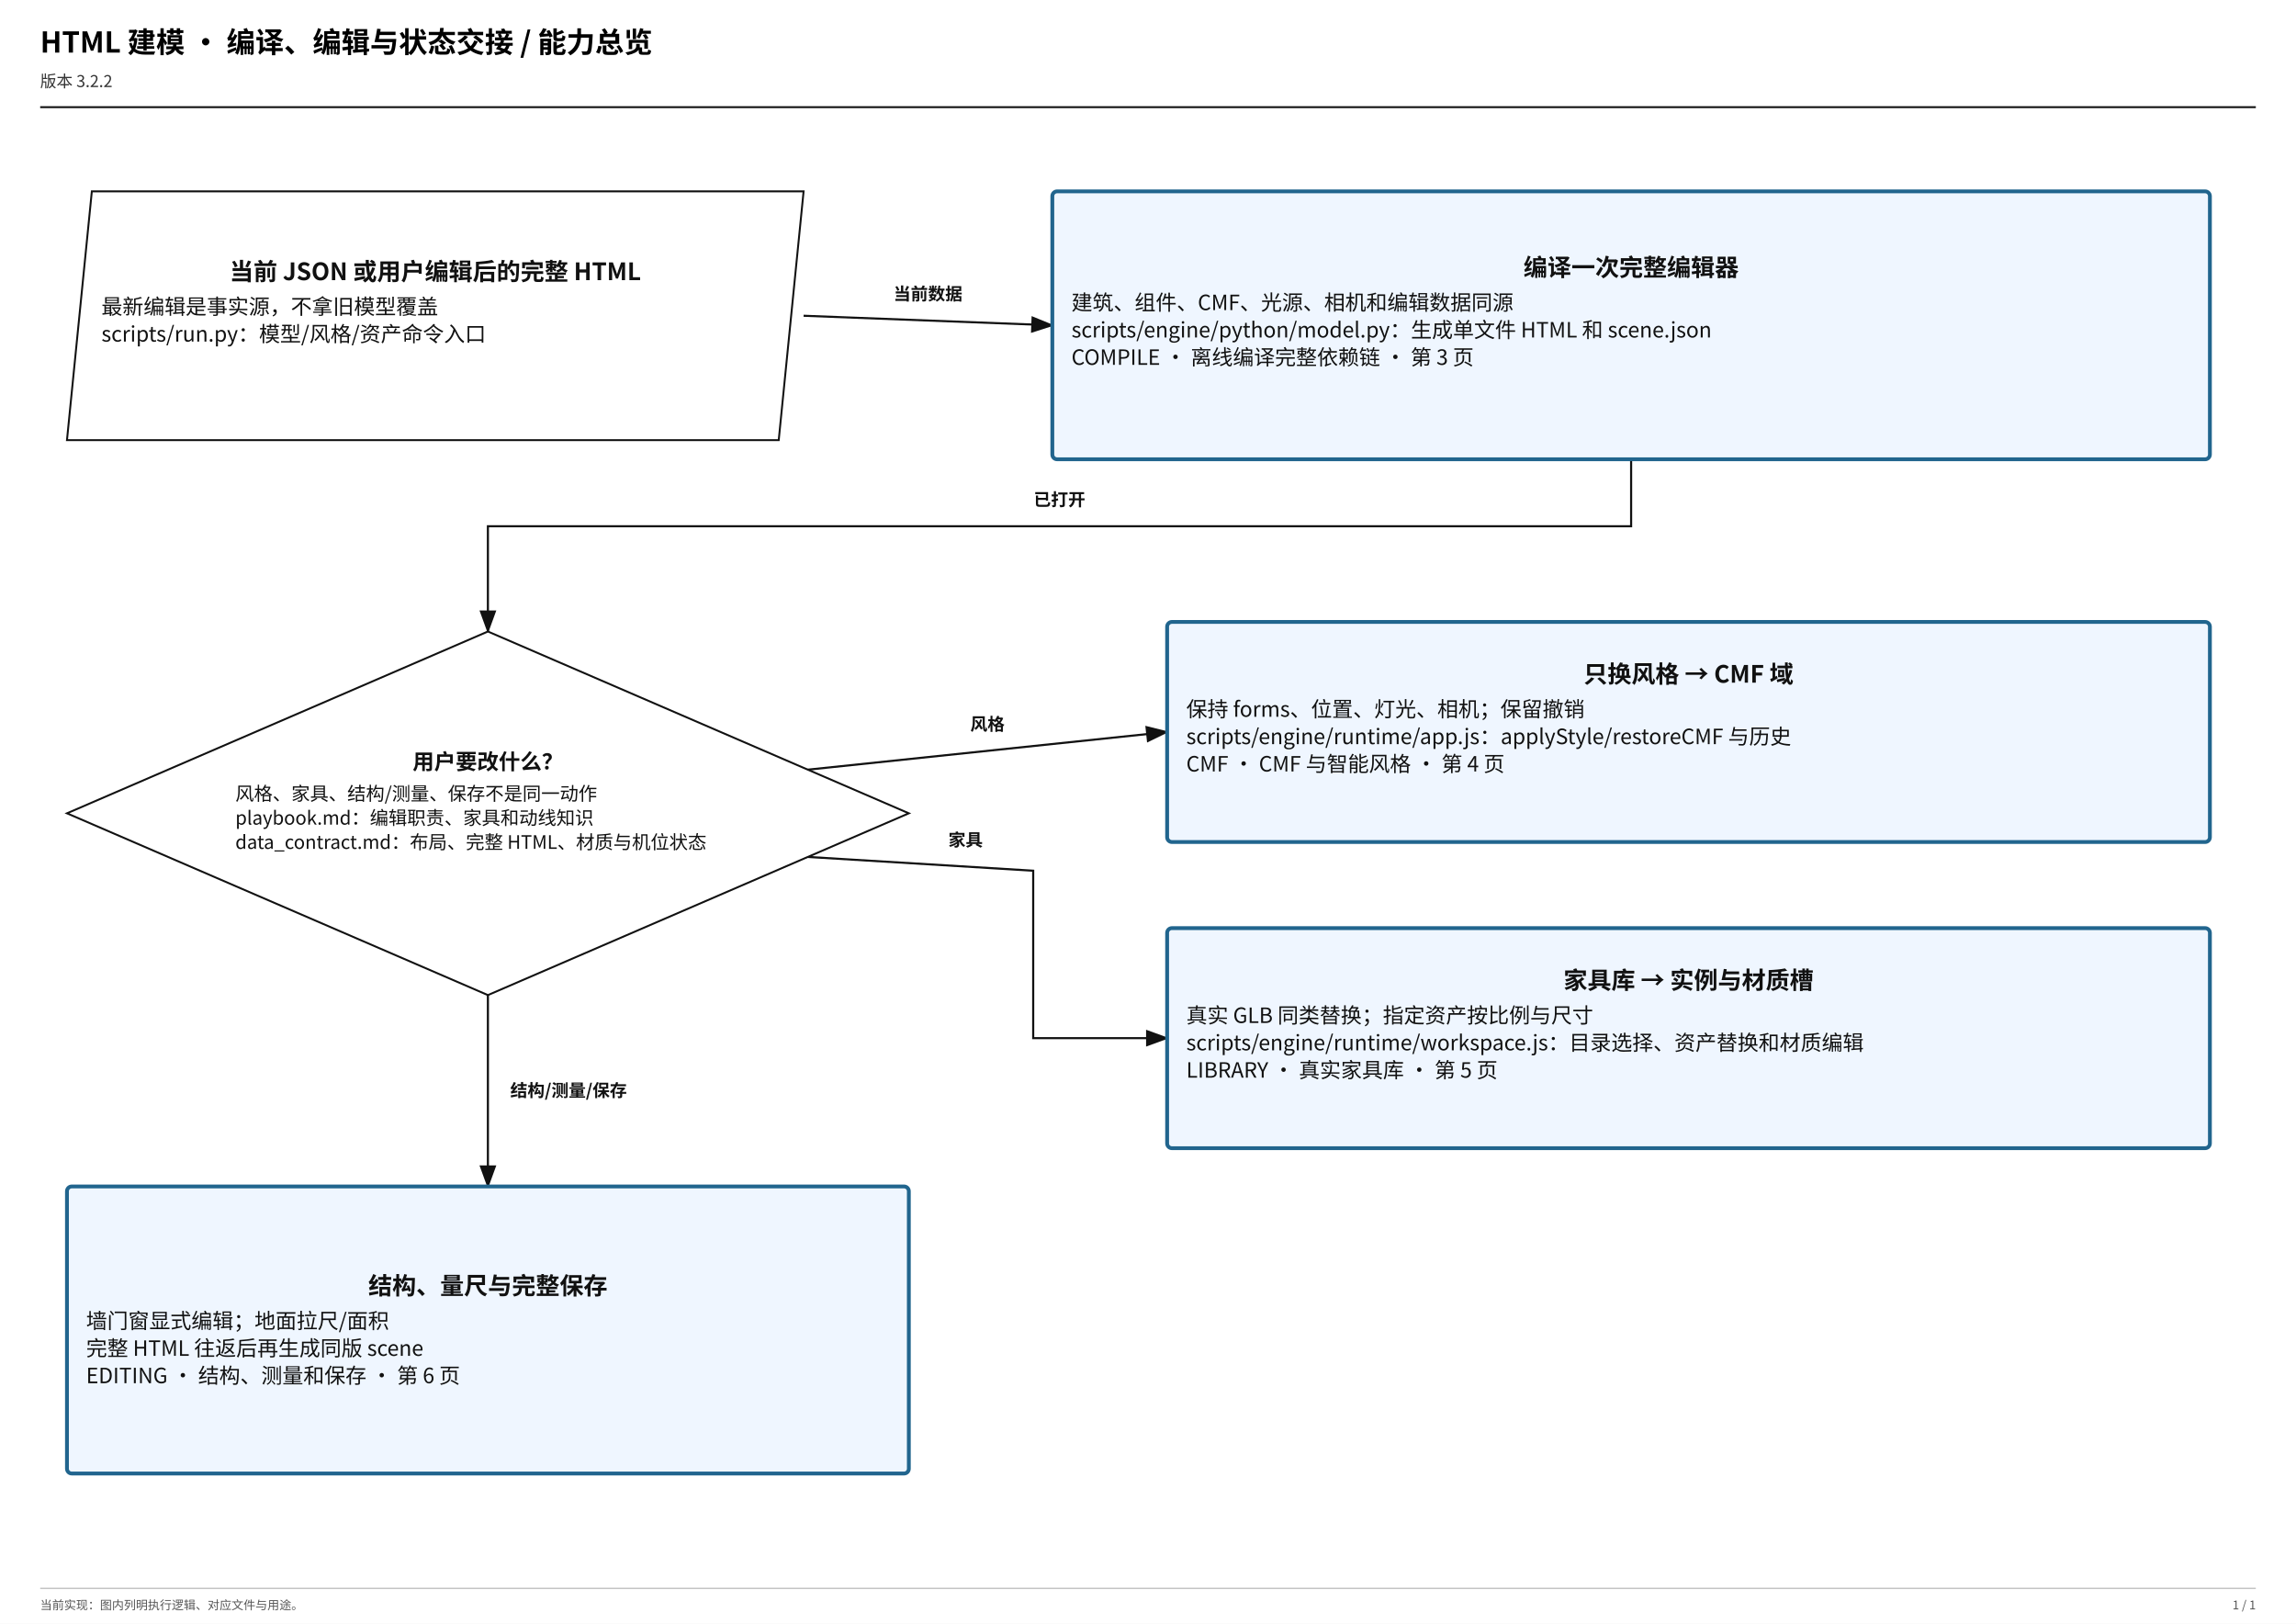
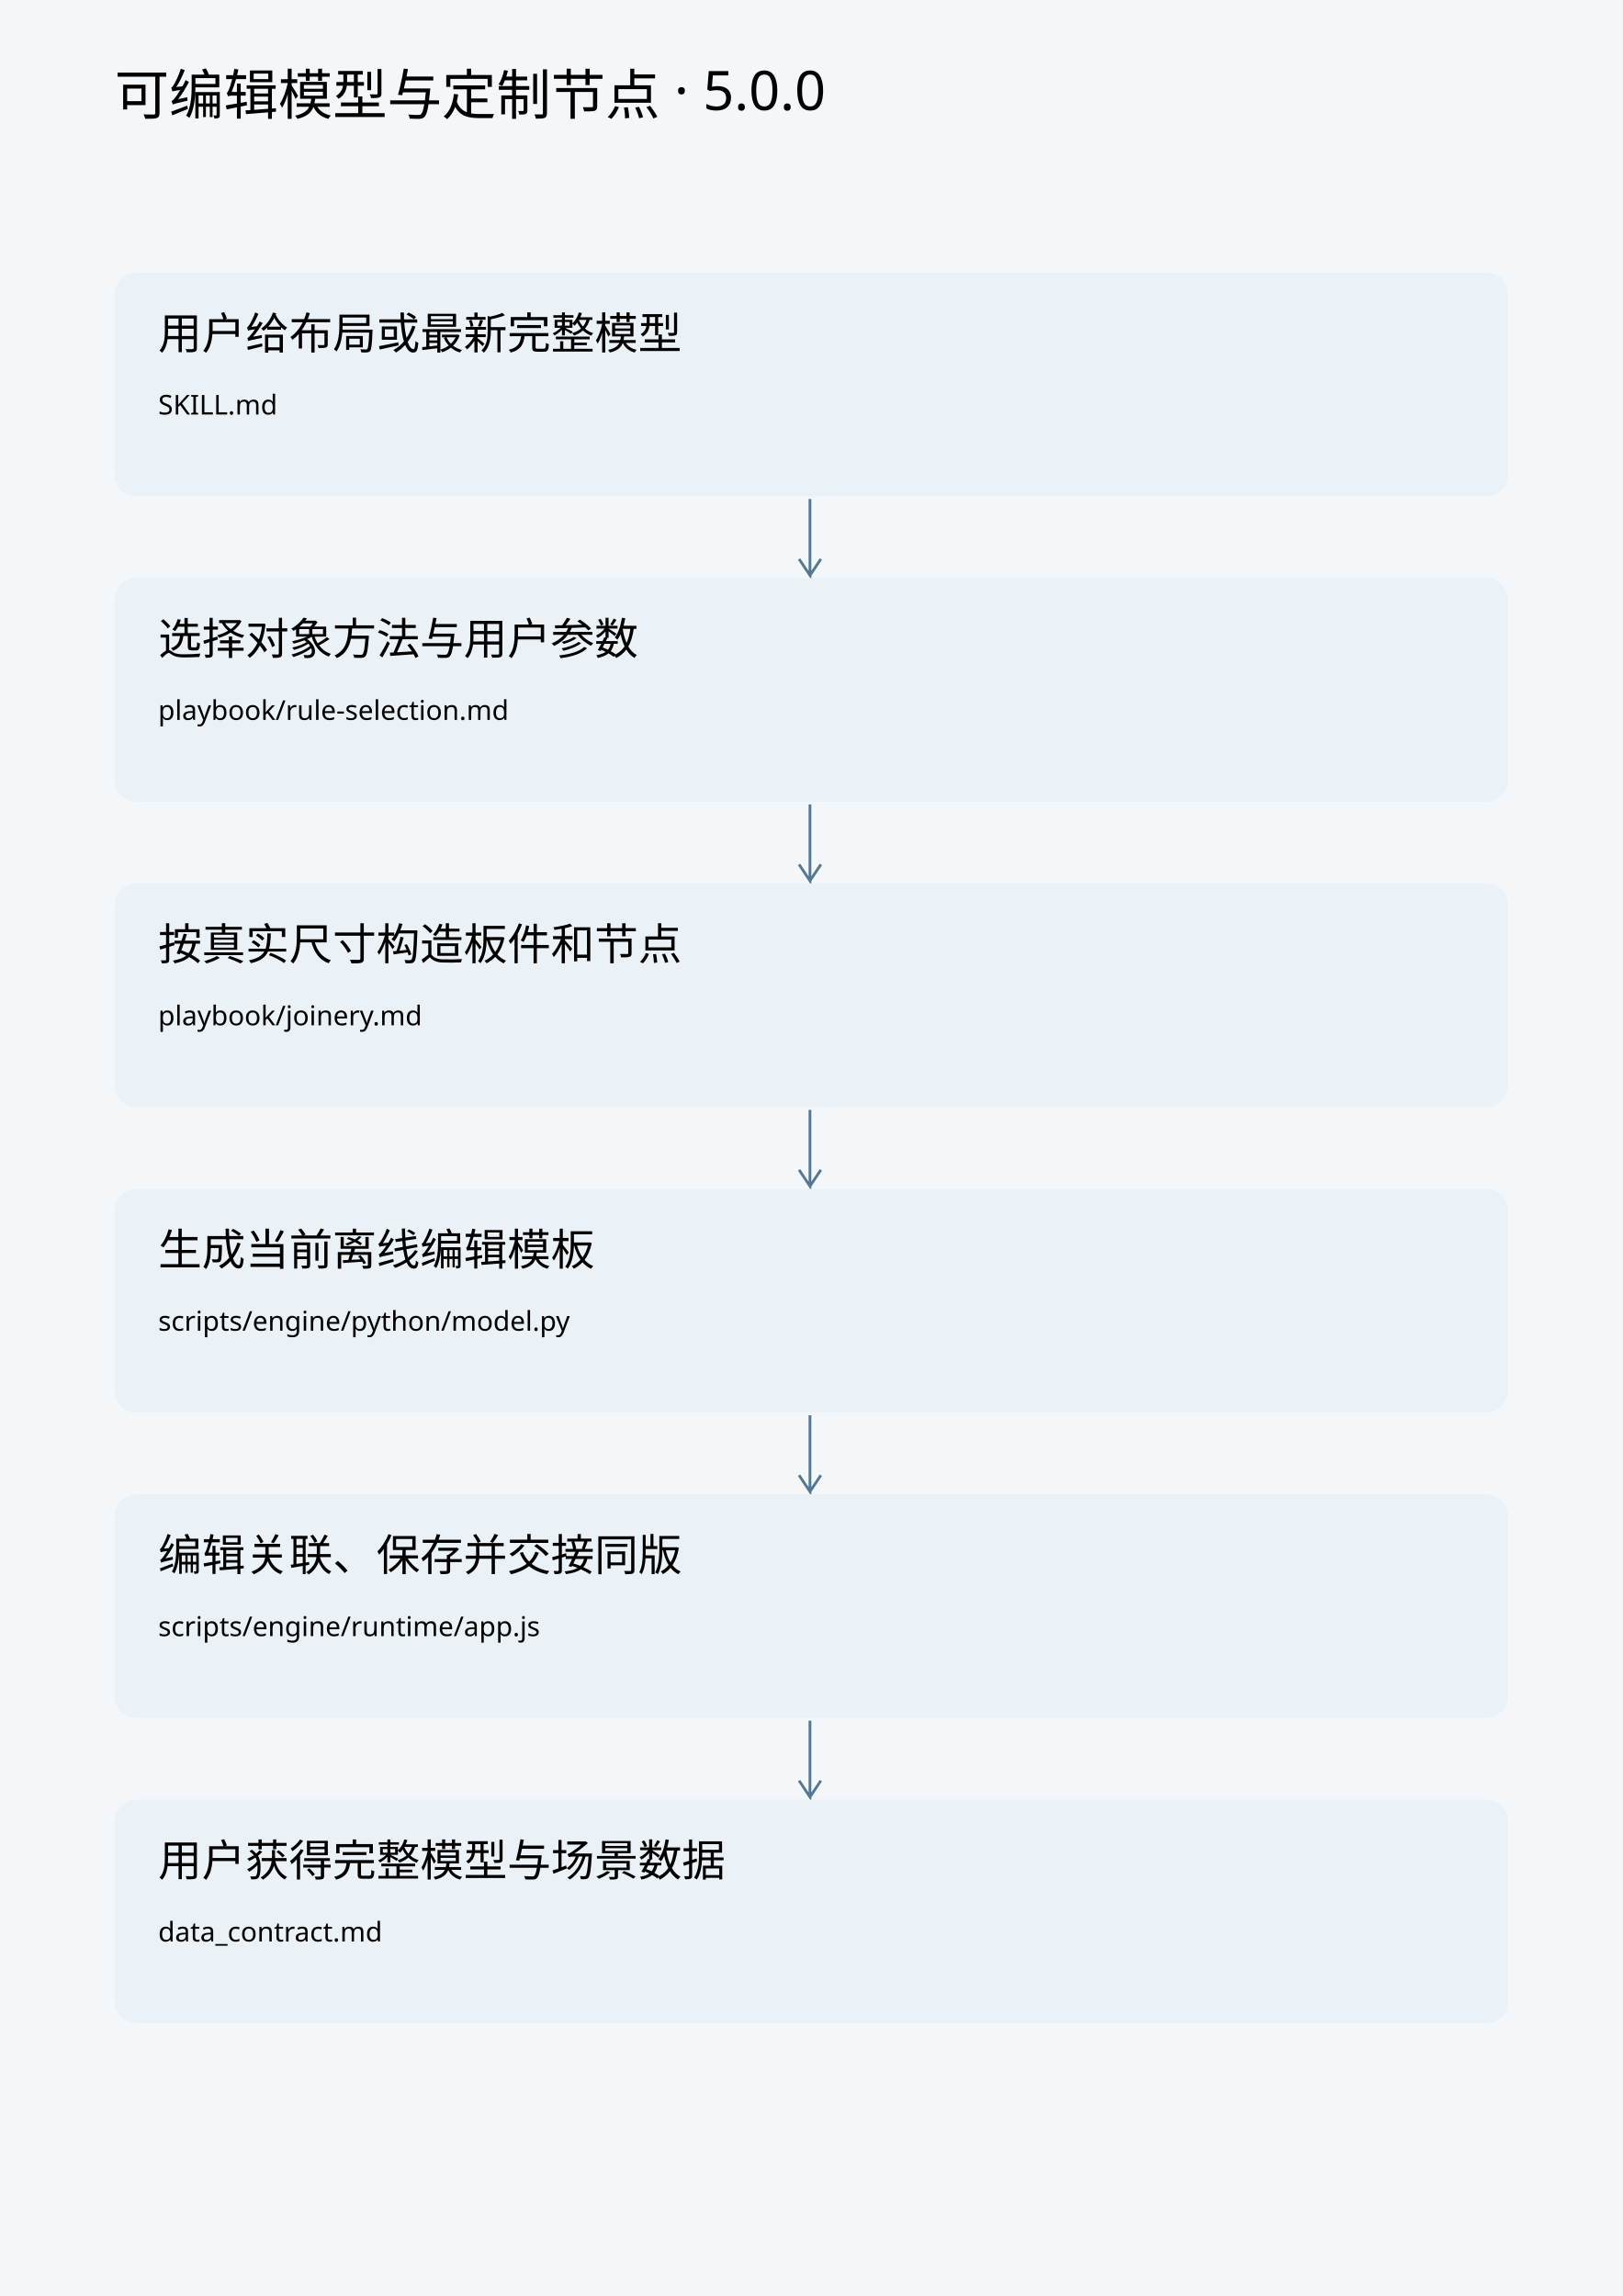
- <svg xmlns="http://www.w3.org/2000/svg" width="2400" height="1697" viewBox="0 0 2400 1697">
-   <defs>
-     <marker id="arrow" markerWidth="12" markerHeight="12" refX="10" refY="4" orient="auto" markerUnits="strokeWidth">
-       <path d="M0,0 L0,8 L11,4 z" fill="#111" />
-     </marker>
-     <style>text{font-family:"Noto Sans CJK SC","Microsoft YaHei","PingFang SC",Arial,sans-serif;letter-spacing:0}</style>
-   </defs>
-   <rect width="2400" height="1697" fill="#fff" />
-   <text x="42" y="55" font-size="30" font-weight="800">HTML 建模 · 编译、编辑与状态交接 / 能力总览</text>
-   <text x="42" y="91" font-size="17" fill="#333">版本 3.2.2</text>
-   <line x1="42" y1="112" x2="2358" y2="112" stroke="#111" stroke-width="2" />
-   <g>
-     <polyline points="840,330 1100,340" fill="none" stroke="#111" stroke-width="2.2" marker-end="url(#arrow)" />
-     <rect x="925" y="292" width="90" height="31" rx="3" fill="#fff" fill-opacity="0.94" />
-     <text x="970" y="313.62" text-anchor="middle" font-size="18" font-weight="600" fill="#111">
-       <tspan x="970" dy="0">当前数据</tspan>
-     </text>
-   </g>
-   <g>
-     <polyline points="1705,480 1705,550 510,550 510,660" fill="none" stroke="#111" stroke-width="2.2" marker-end="url(#arrow)" />
-     <rect x="1071.5" y="507" width="72" height="31" rx="3" fill="#fff" fill-opacity="0.94" />
-     <text x="1107.5" y="528.62" text-anchor="middle" font-size="18" font-weight="600" fill="#111">
-       <tspan x="1107.5" dy="0">已打开</tspan>
-     </text>
-   </g>
-   <g>
-     <polyline points="844.4,804.4 1220,765" fill="none" stroke="#111" stroke-width="2.2" marker-end="url(#arrow)" />
-     <rect x="996.2" y="741.7" width="72" height="31" rx="3" fill="#fff" fill-opacity="0.94" />
-     <text x="1032.2" y="763.32" text-anchor="middle" font-size="18" font-weight="600" fill="#111">
-       <tspan x="1032.2" dy="0">风格</tspan>
-     </text>
-   </g>
-   <g>
-     <polyline points="844.4,895.6 1080,910 1080,1085 1220,1085" fill="none" stroke="#111" stroke-width="2.2" marker-end="url(#arrow)" />
-     <rect x="973.32" y="862.68" width="72" height="31" rx="3" fill="#fff" fill-opacity="0.94" />
-     <text x="1009.32" y="884.3" text-anchor="middle" font-size="18" font-weight="600" fill="#111">
-       <tspan x="1009.32" dy="0">家具</tspan>
-     </text>
-   </g>
-   <g>
-     <polyline points="510,1040 510,1240" fill="none" stroke="#111" stroke-width="2.2" marker-end="url(#arrow)" />
-     <rect x="522" y="1124.5" width="144.72" height="31" rx="3" fill="#fff" fill-opacity="0.94" />
-     <text x="594.36" y="1146.12" text-anchor="middle" font-size="18" font-weight="600" fill="#111">
-       <tspan x="594.36" dy="0">结构/测量/保存</tspan>
-     </text>
-   </g>
-   <g>
-     <polygon points="96,200 840,200 814,460 70,460" fill="#fff" stroke="#111" stroke-width="2" />
-     <text x="455" y="292.8" text-anchor="middle" font-size="25" font-weight="700" fill="#111">
-       <tspan x="455" dy="0">当前 JSON 或用户编辑后的完整 HTML</tspan>
-     </text>
-     <text x="106" y="328.4" text-anchor="start" font-size="22" font-weight="430" fill="#111">
-       <tspan x="106" dy="0">最新编辑是事实源，不拿旧模型覆盖</tspan>
-       <tspan x="106" dy="28.6" />
-       <tspan x="106" dy="28.6">scripts/run.py：模型/风格/资产命令入口</tspan>
-     </text>
-   </g>
-   <g>
-     <rect x="1100" y="200" width="1210" height="280" rx="5" fill="#eff6ff" stroke="#21658e" stroke-width="4" />
-     <text x="1705" y="288.5" text-anchor="middle" font-size="25" font-weight="700" fill="#111">
-       <tspan x="1705" dy="0">编译一次完整编辑器</tspan>
-     </text>
-     <text x="1120" y="324.1" text-anchor="start" font-size="22" font-weight="430" fill="#111">
-       <tspan x="1120" dy="0">建筑、组件、CMF、光源、相机和编辑数据同源</tspan>
-       <tspan x="1120" dy="28.6" />
-       <tspan x="1120" dy="28.6">scripts/engine/python/model.py：生成单文件 HTML 和 scene.json</tspan>
-       <tspan x="1120" dy="28.6">COMPILE · 离线编译完整依赖链 · 第 3 页</tspan>
-     </text>
-   </g>
-   <g>
-     <polygon points="510,660 950,850 510,1040 70,850" fill="#fff" stroke="#111" stroke-width="2" />
-     <text x="510" y="804.125" text-anchor="middle" font-size="22.5" font-weight="700" fill="#111">
-       <tspan x="510" dy="0">用户要改什么？</tspan>
-     </text>
-     <text x="246" y="836.475" text-anchor="start" font-size="19.5" font-weight="430" fill="#111">
-       <tspan x="246" dy="0">风格、家具、结构/测量、保存不是同一动作</tspan>
-       <tspan x="246" dy="25.35" />
-       <tspan x="246" dy="25.35">playbook.md：编辑职责、家具和动线知识</tspan>
-       <tspan x="246" dy="25.35">data_contract.md：布局、完整 HTML、材质与机位状态</tspan>
-     </text>
-   </g>
-   <g>
-     <rect x="1220" y="650" width="1090" height="230" rx="5" fill="#eff6ff" stroke="#21658e" stroke-width="4" />
-     <text x="1765" y="713.5" text-anchor="middle" font-size="25" font-weight="700" fill="#111">
-       <tspan x="1765" dy="0">只换风格 → CMF 域</tspan>
-     </text>
-     <text x="1240" y="749.1" text-anchor="start" font-size="22" font-weight="430" fill="#111">
-       <tspan x="1240" dy="0">保持 forms、位置、灯光、相机；保留撤销</tspan>
-       <tspan x="1240" dy="28.6" />
-       <tspan x="1240" dy="28.6">scripts/engine/runtime/app.js：applyStyle/restoreCMF 与历史</tspan>
-       <tspan x="1240" dy="28.6">CMF · CMF 与智能风格 · 第 4 页</tspan>
-     </text>
-   </g>
-   <g>
-     <rect x="1220" y="970" width="1090" height="230" rx="5" fill="#eff6ff" stroke="#21658e" stroke-width="4" />
-     <text x="1765" y="1033.5" text-anchor="middle" font-size="25" font-weight="700" fill="#111">
-       <tspan x="1765" dy="0">家具库 → 实例与材质槽</tspan>
-     </text>
-     <text x="1240" y="1069.1" text-anchor="start" font-size="22" font-weight="430" fill="#111">
-       <tspan x="1240" dy="0">真实 GLB 同类替换；指定资产按比例与尺寸</tspan>
-       <tspan x="1240" dy="28.6" />
-       <tspan x="1240" dy="28.6">scripts/engine/runtime/workspace.js：目录选择、资产替换和材质编辑</tspan>
-       <tspan x="1240" dy="28.6">LIBRARY · 真实家具库 · 第 5 页</tspan>
-     </text>
-   </g>
-   <g>
-     <rect x="70" y="1240" width="880" height="300" rx="5" fill="#eff6ff" stroke="#21658e" stroke-width="4" />
-     <text x="510" y="1352.8" text-anchor="middle" font-size="25" font-weight="700" fill="#111">
-       <tspan x="510" dy="0">结构、量尺与完整保存</tspan>
-     </text>
-     <text x="90" y="1388.4" text-anchor="start" font-size="22" font-weight="430" fill="#111">
-       <tspan x="90" dy="0">墙门窗显式编辑；地面拉尺/面积</tspan>
-       <tspan x="90" dy="28.6">完整 HTML 往返后再生成同版 scene</tspan>
-       <tspan x="90" dy="28.6">EDITING · 结构、测量和保存 · 第 6 页</tspan>
-     </text>
-   </g>
-   <line x1="42" y1="1660" x2="2358" y2="1660" stroke="#aaa" stroke-width="1" />
-   <text x="42" y="1682" font-size="12.5" fill="#555">当前实现：图内列明执行逻辑、对应文件与用途。</text>
-   <text x="2358" y="1682" text-anchor="end" font-size="12.5" fill="#555">1 / 1</text>
+ <svg xmlns="http://www.w3.org/2000/svg" width="595" height="842" viewBox="0 0 595 842">
+   <rect width="595" height="842" fill="#f4f7fa" />
+   <text x="42" y="42" font-family="sans-serif" font-size="20">可编辑模型与定制节点 · 5.0.0</text>
+   <rect x="42" y="100" width="511" height="82" rx="8" fill="#eaf1f7" />
+   <text x="58" y="128" font-family="sans-serif" font-size="16">用户给布局或最新完整模型</text>
+   <text x="58" y="152" font-family="sans-serif" font-size="10">SKILL.md</text>
+   <path d="M297 183 v28 l-4 -6 m4 6 l4 -6" fill="none" stroke="#537893" />
+   <rect x="42" y="212" width="511" height="82" rx="8" fill="#eaf1f7" />
+   <text x="58" y="240" font-family="sans-serif" font-size="16">选择对象方法与用户参数</text>
+   <text x="58" y="264" font-family="sans-serif" font-size="10">playbook/rule-selection.md</text>
+   <path d="M297 295 v28 l-4 -6 m4 6 l4 -6" fill="none" stroke="#537893" />
+   <rect x="42" y="324" width="511" height="82" rx="8" fill="#eaf1f7" />
+   <text x="58" y="352" font-family="sans-serif" font-size="16">按真实尺寸构造板件和节点</text>
+   <text x="58" y="376" font-family="sans-serif" font-size="10">playbook/joinery.md</text>
+   <path d="M297 407 v28 l-4 -6 m4 6 l4 -6" fill="none" stroke="#537893" />
+   <rect x="42" y="436" width="511" height="82" rx="8" fill="#eaf1f7" />
+   <text x="58" y="464" font-family="sans-serif" font-size="16">生成当前离线编辑模板</text>
+   <text x="58" y="488" font-family="sans-serif" font-size="10">scripts/engine/python/model.py</text>
+   <path d="M297 519 v28 l-4 -6 m4 6 l4 -6" fill="none" stroke="#537893" />
+   <rect x="42" y="548" width="511" height="82" rx="8" fill="#eaf1f7" />
+   <text x="58" y="576" font-family="sans-serif" font-size="16">编辑关联、保存并交接同版</text>
+   <text x="58" y="600" font-family="sans-serif" font-size="10">scripts/engine/runtime/app.js</text>
+   <path d="M297 631 v28 l-4 -6 m4 6 l4 -6" fill="none" stroke="#537893" />
+   <rect x="42" y="660" width="511" height="82" rx="8" fill="#eaf1f7" />
+   <text x="58" y="688" font-family="sans-serif" font-size="16">用户获得完整模型与场景数据</text>
+   <text x="58" y="712" font-family="sans-serif" font-size="10">data_contract.md</text>
</svg>
